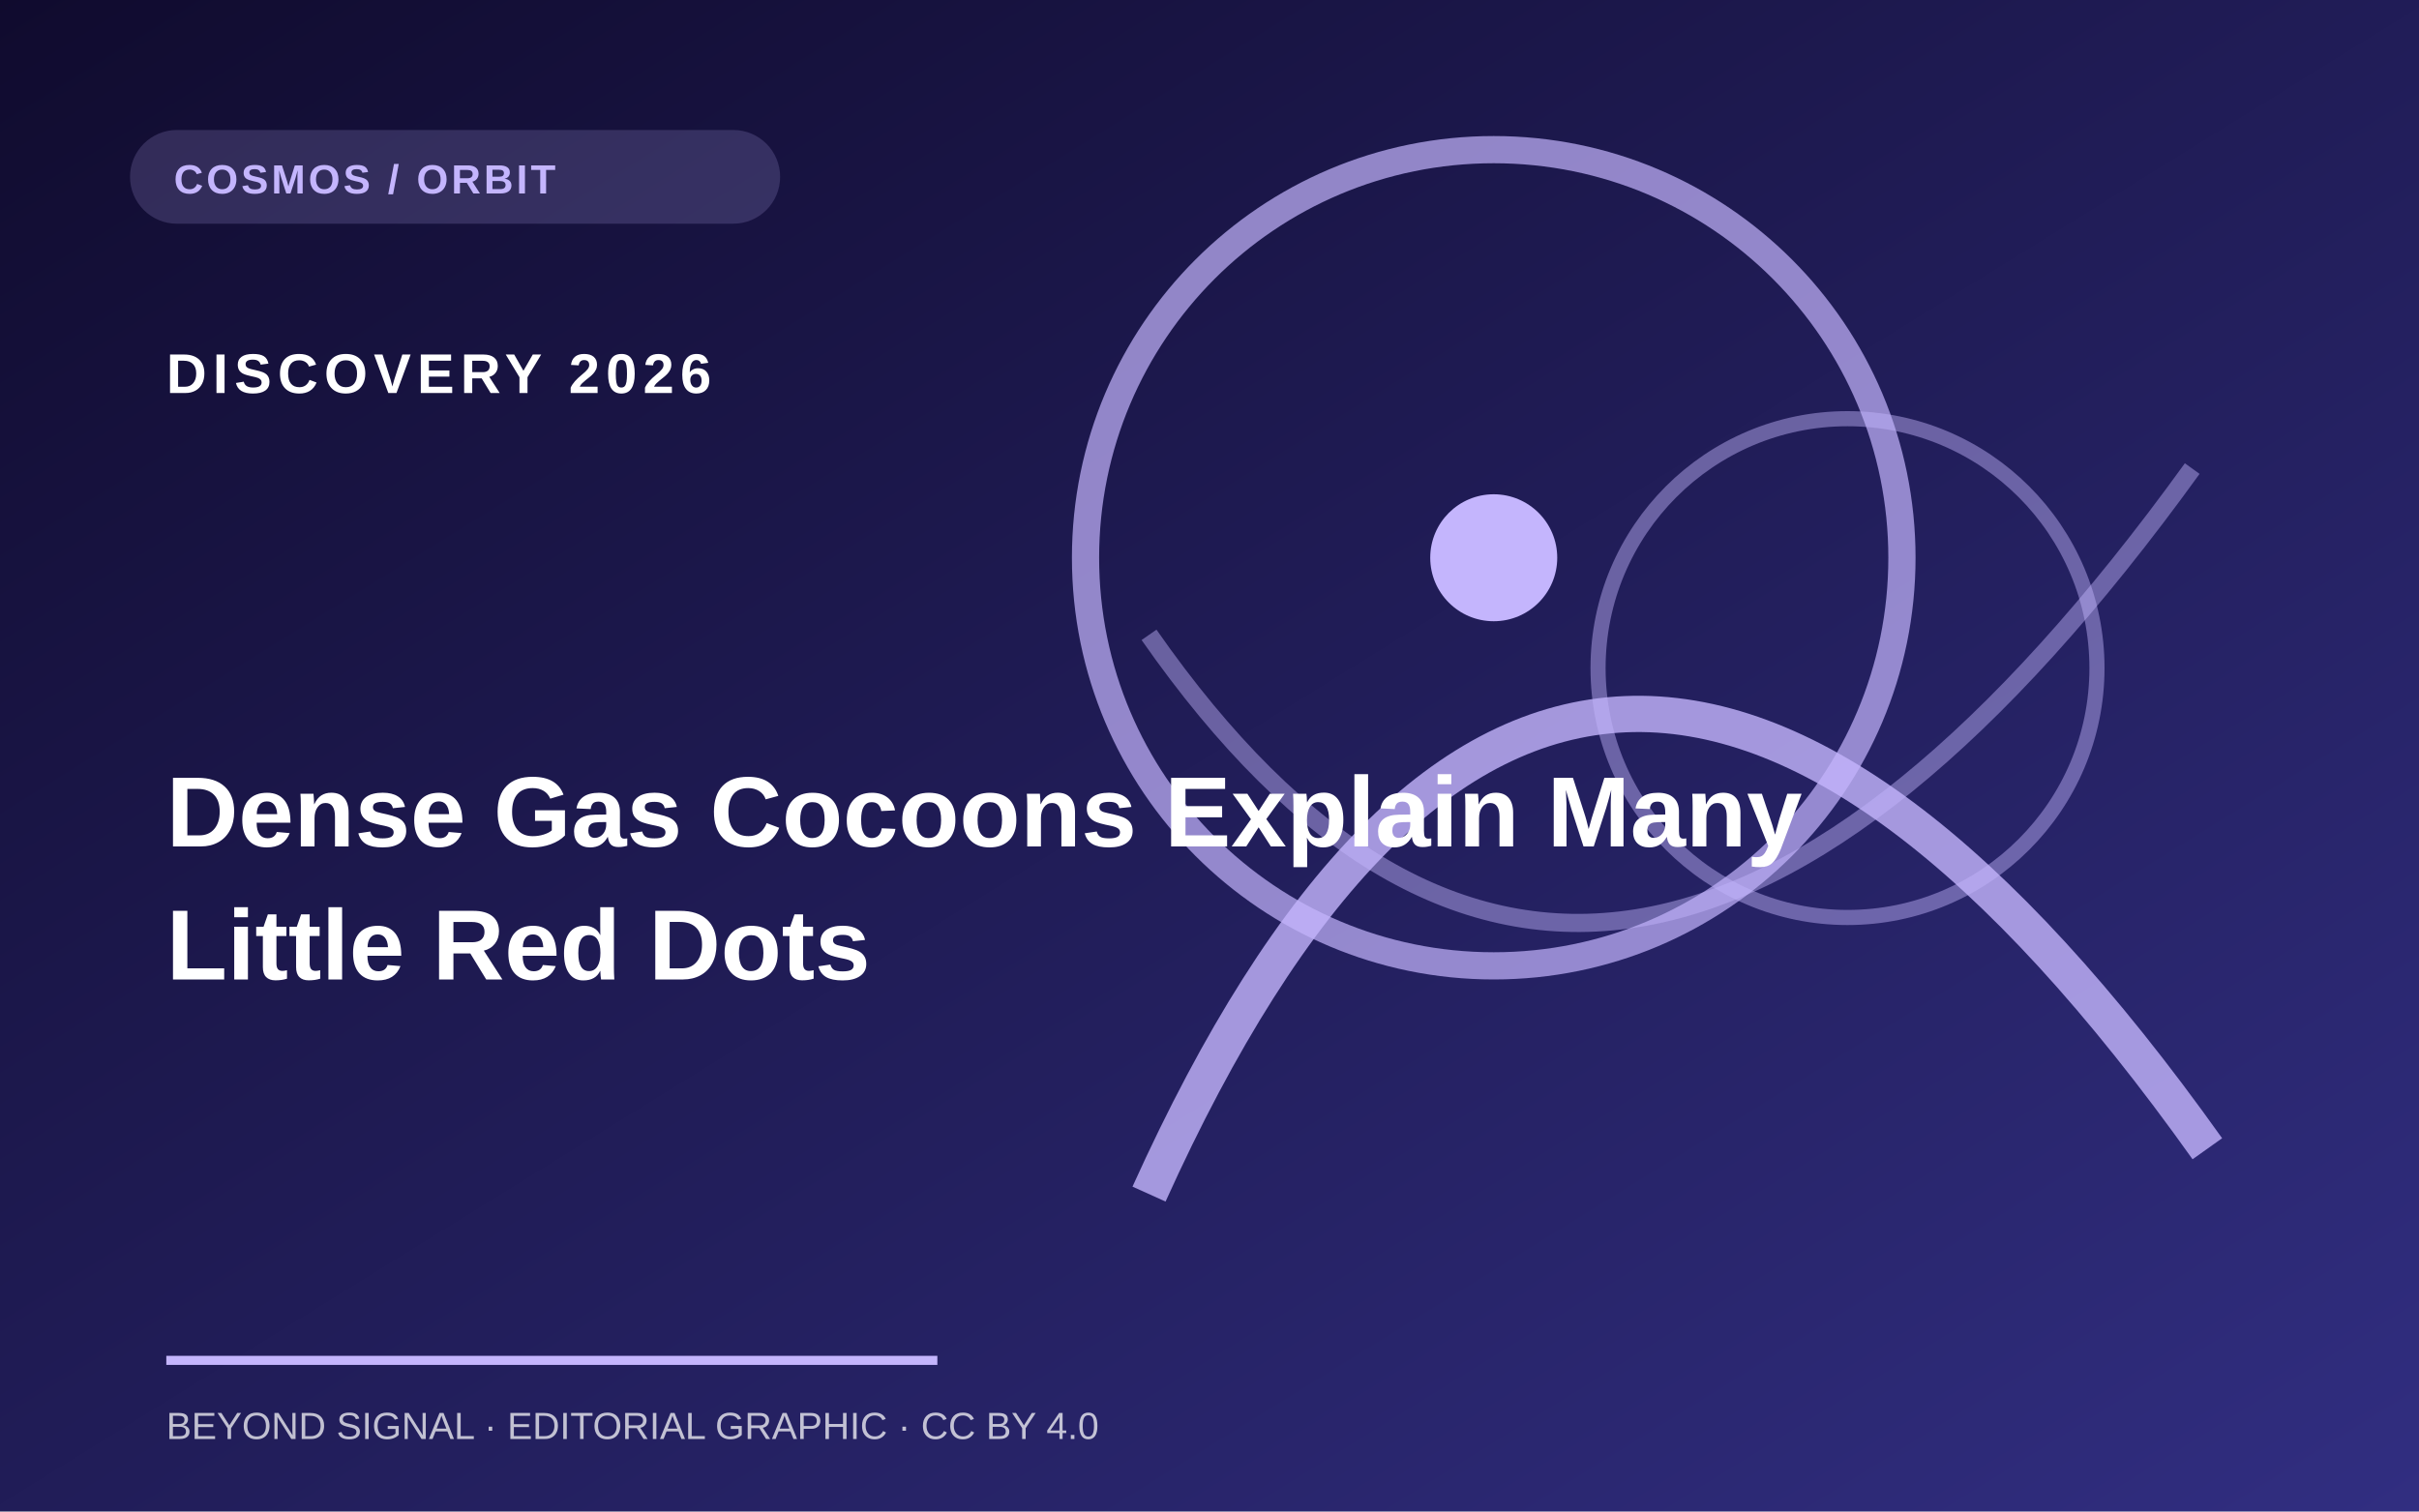
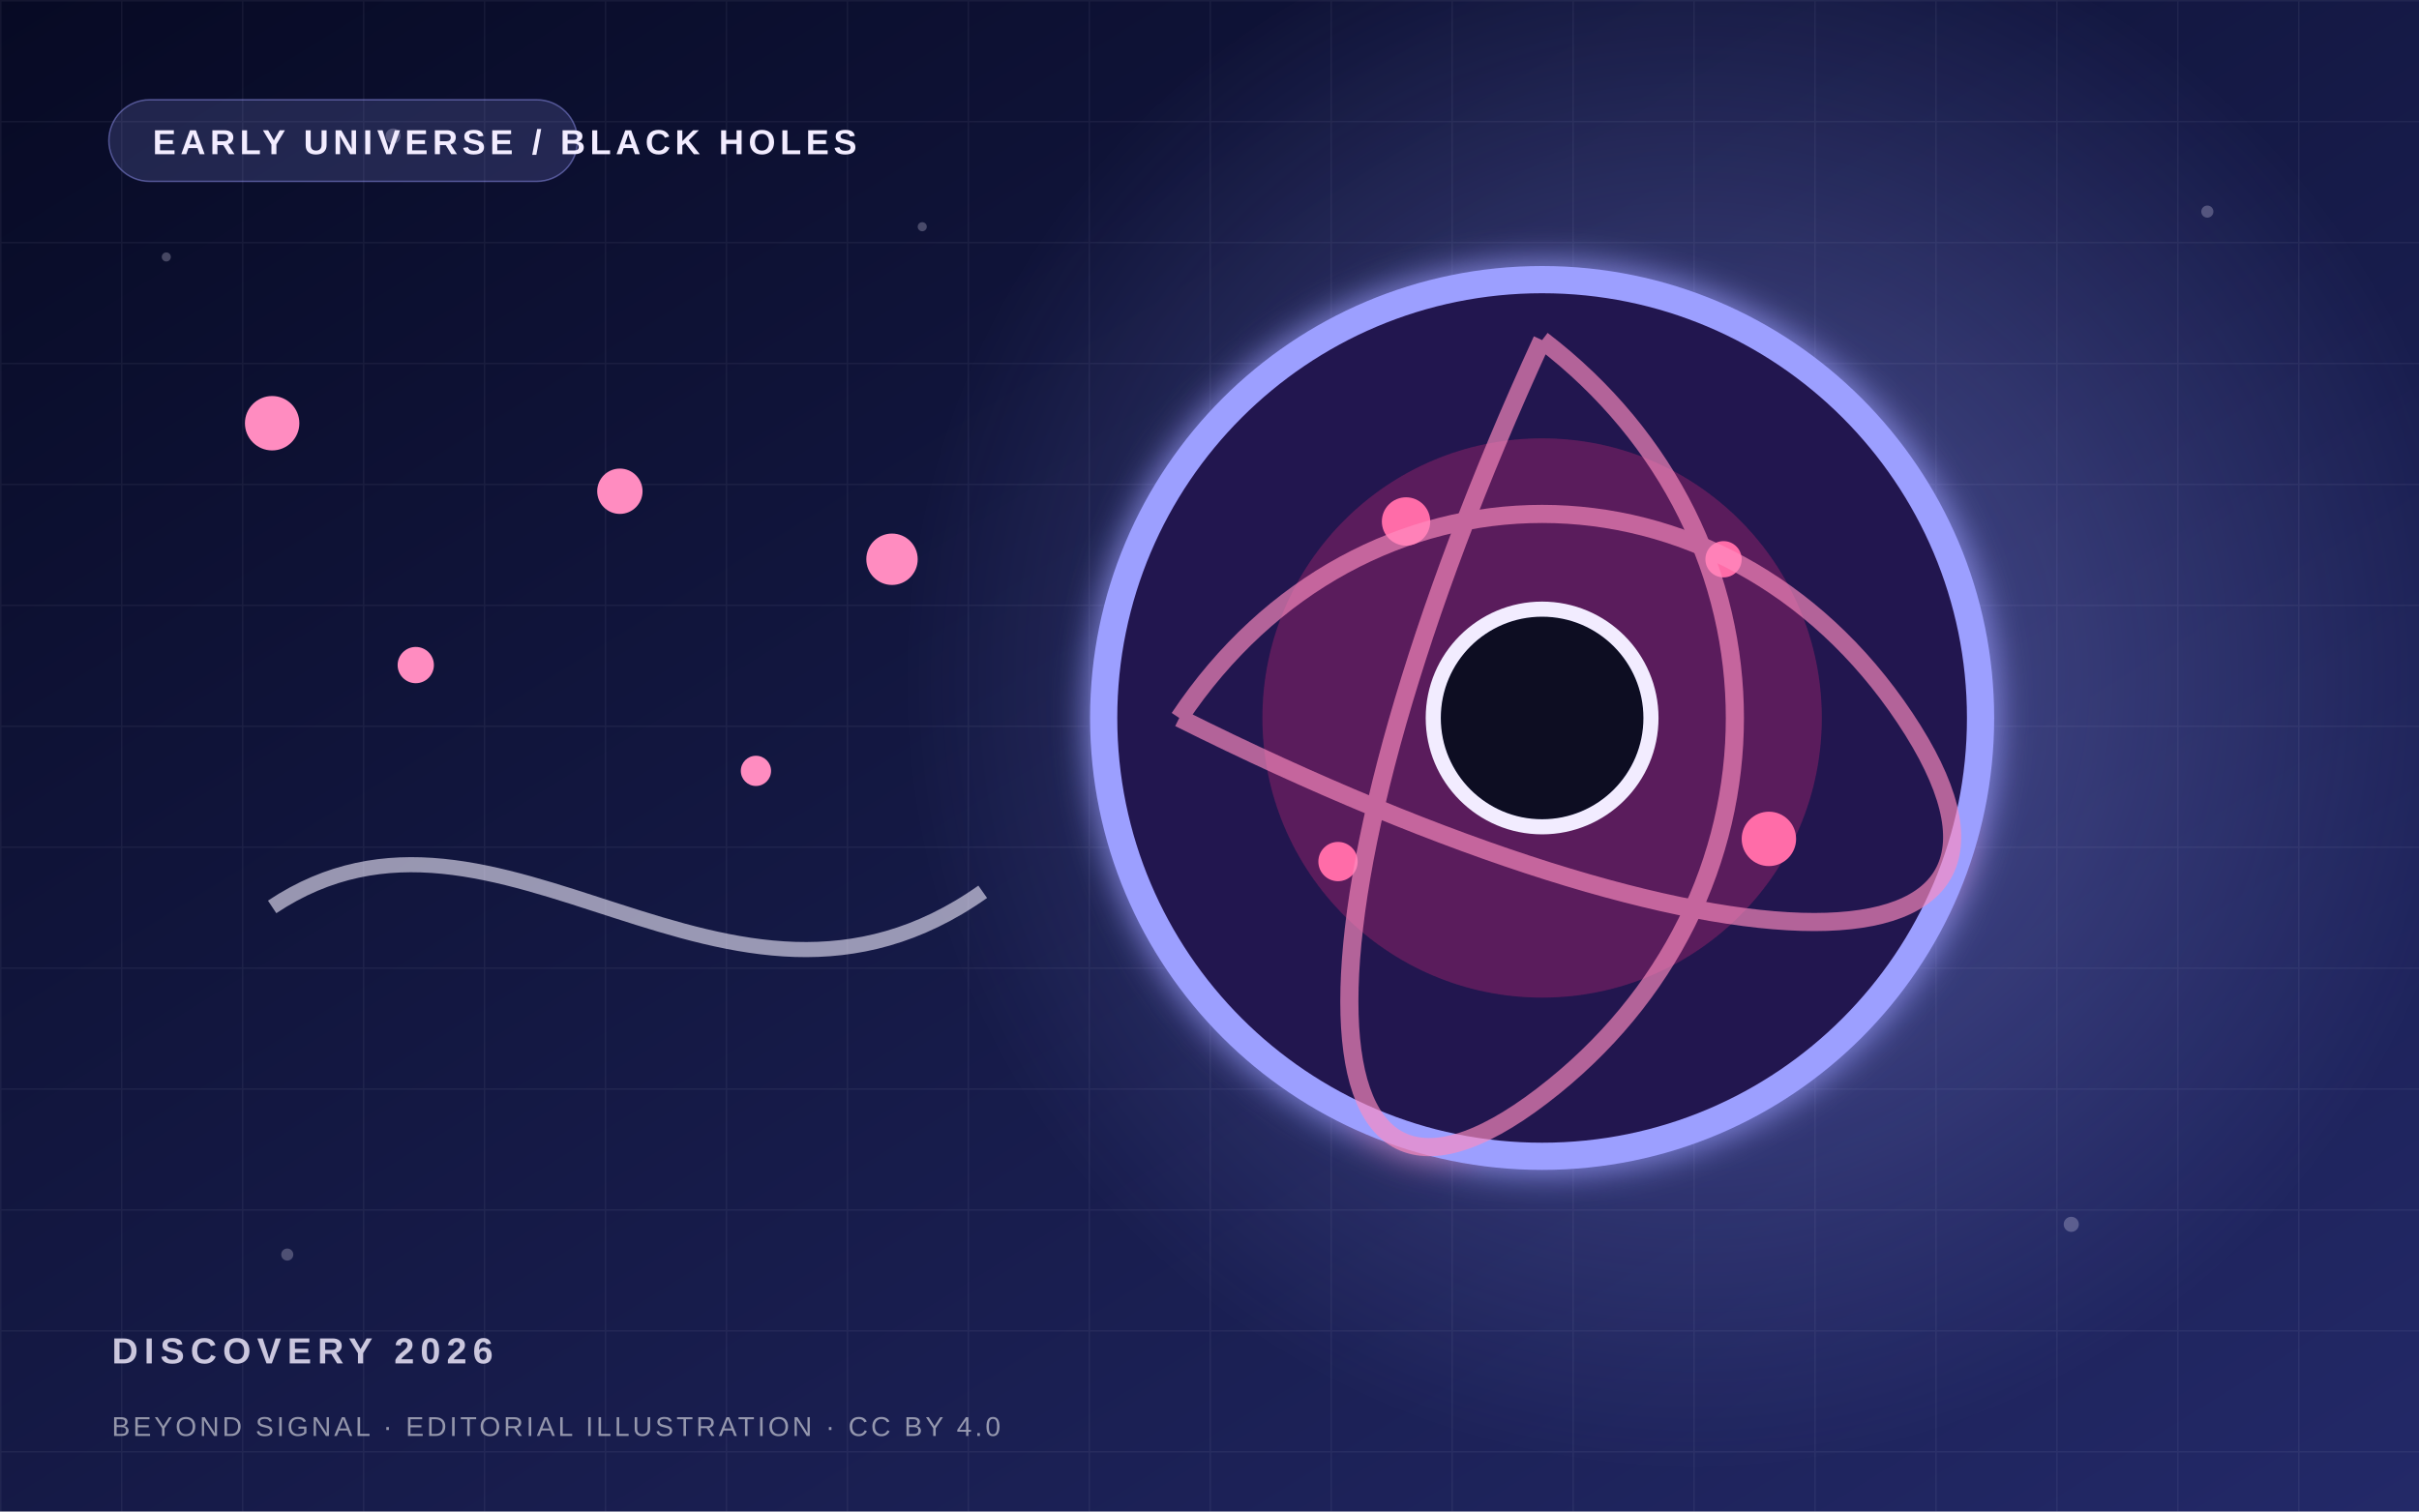
<svg xmlns="http://www.w3.org/2000/svg" width="1600" height="1000" viewBox="0 0 1600 1000" role="img" aria-labelledby="t d">
  <defs>
-     <linearGradient id="g" x2="1" y2="1">
-       <stop stop-color="#100b2e" />
-       <stop offset="1" stop-color="#312e81" />
+     <linearGradient id="bg" x1="0" y1="0" x2="1" y2="1">
+       <stop stop-color="#070a24" />
+       <stop offset="1" stop-color="#232968" />
    </linearGradient>
+     <radialGradient id="halo">
+       <stop stop-color="#9c9fff" stop-opacity=".42" />
+       <stop offset="1" stop-color="#9c9fff" stop-opacity="0" />
+     </radialGradient>
+     <linearGradient id="shine" x1="0" x2="1">
+       <stop stop-color="#f2ecff" />
+       <stop offset="1" stop-color="#9c9fff" />
+     </linearGradient>
+     <filter id="glow">
+       <feGaussianBlur stdDeviation="12" result="b" />
+       <feMerge>
+         <feMergeNode in="b" />
+         <feMergeNode in="SourceGraphic" />
+       </feMerge>
+     </filter>
+     <pattern id="grid" width="80" height="80" patternUnits="userSpaceOnUse">
+       <path d="M80 0H0V80" fill="none" stroke="#f2ecff" stroke-opacity=".055" stroke-width="2" />
+     </pattern>
  </defs>
-   <rect width="1600" height="1000" fill="url(#g)" />
-   <g fill="none" stroke="#c4b5fd">
-     <circle cx="988" cy="369" r="270" stroke-width="18" opacity=".7" />
-     <circle cx="1222" cy="442" r="165" stroke-width="10" opacity=".45" />
-     <path d="M760 790 Q1040 170 1460 760" stroke-width="24" opacity=".8" />
-     <path d="M760 420 Q1060 850 1450 310" stroke-width="12" opacity=".45" />
+   <rect width="1600" height="1000" fill="url(#bg)" />
+   <rect width="1600" height="1000" fill="url(#grid)" />
+   <circle cx="1120" cy="450" r="520" fill="url(#halo)" />
+   <g opacity=".26" fill="#f2ecff">
+     <circle cx="110" cy="170" r="3" />
+     <circle cx="260" cy="90" r="5" />
+     <circle cx="1460" cy="140" r="4" />
+     <circle cx="1370" cy="810" r="5" />
+     <circle cx="190" cy="830" r="4" />
+     <circle cx="610" cy="150" r="3" />
  </g>
-   <circle cx="988" cy="369" r="42" fill="#c4b5fd" />
-   <rect x="86" y="86" width="430" height="62" rx="31" fill="#c4b5fd" opacity=".18" />
-   <text x="115" y="128" fill="#c4b5fd" font-family="Arial,sans-serif" font-size="27" font-weight="700" letter-spacing="2">COSMOS / ORBIT</text>
-   <text x="110" y="260" fill="white" font-family="Arial,sans-serif" font-size="37" font-weight="700" letter-spacing="4">DISCOVERY 2026</text>
-   <text fill="white" font-family="Arial,sans-serif" font-size="66" font-weight="800">
-     <tspan x="110" y="560">Dense Gas Cocoons Explain Many</tspan>
-     <tspan x="110" y="648">Little Red Dots</tspan>
-   </text>
-   <line x1="110" y1="900" x2="620" y2="900" stroke="#c4b5fd" stroke-width="6" />
-   <text x="110" y="952" fill="white" opacity=".72" font-family="Arial,sans-serif" font-size="25">BEYOND SIGNAL · EDITORIAL GRAPHIC · CC BY 4.0</text>
+   <g>
+     <g transform="translate(1020 475)" filter="url(#glow)">
+       <circle r="290" fill="#241650" stroke="#9c9fff" stroke-width="18" />
+       <circle r="185" fill="#6f1f5f" opacity=".72" />
+       <circle r="72" fill="#070a24" stroke="#f2ecff" stroke-width="10" />
+       <g fill="#ff6ca8">
+         <circle cx="-90" cy="-130" r="16" />
+         <circle cx="120" cy="-105" r="12" />
+         <circle cx="150" cy="80" r="18" />
+         <circle cx="-135" cy="95" r="13" />
+       </g>
+       <g fill="none" stroke="#ff8cc0" stroke-width="12" opacity=".65">
+         <path d="M-240 0C-120-180 120-180 240 0S120 180-240 0" />
+         <path d="M0-250C170-120 170 120 0 250S-170 120 0-250" />
+       </g>
+     </g>
+     <g transform="translate(180 280)" fill="#ff8cc0">
+       <circle cx="0" cy="0" r="18" />
+       <circle cx="95" cy="160" r="12" />
+       <circle cx="230" cy="45" r="15" />
+       <circle cx="320" cy="230" r="10" />
+       <circle cx="410" cy="90" r="17" />
+     </g>
+     <path d="M180 600C330 500 480 710 650 590" fill="none" stroke="#f2ecff" stroke-width="10" opacity=".6" />
+   </g>
+   <g font-family="Arial,Helvetica,sans-serif">
+     <rect x="72" y="66" width="310" height="54" rx="27" fill="#9c9fff" fill-opacity=".17" stroke="#9c9fff" stroke-opacity=".45" />
+     <text x="101" y="102" fill="#f2ecff" font-size="23" font-weight="700" letter-spacing="3">EARLY UNIVERSE / BLACK HOLES</text>
+     <text x="74" y="902" fill="#f2ecff" fill-opacity=".82" font-size="24" font-weight="700" letter-spacing="4">DISCOVERY 2026</text>
+     <text x="74" y="950" fill="white" fill-opacity=".54" font-size="18" letter-spacing="2">BEYOND SIGNAL · EDITORIAL ILLUSTRATION · CC BY 4.0</text>
+   </g>
</svg>
